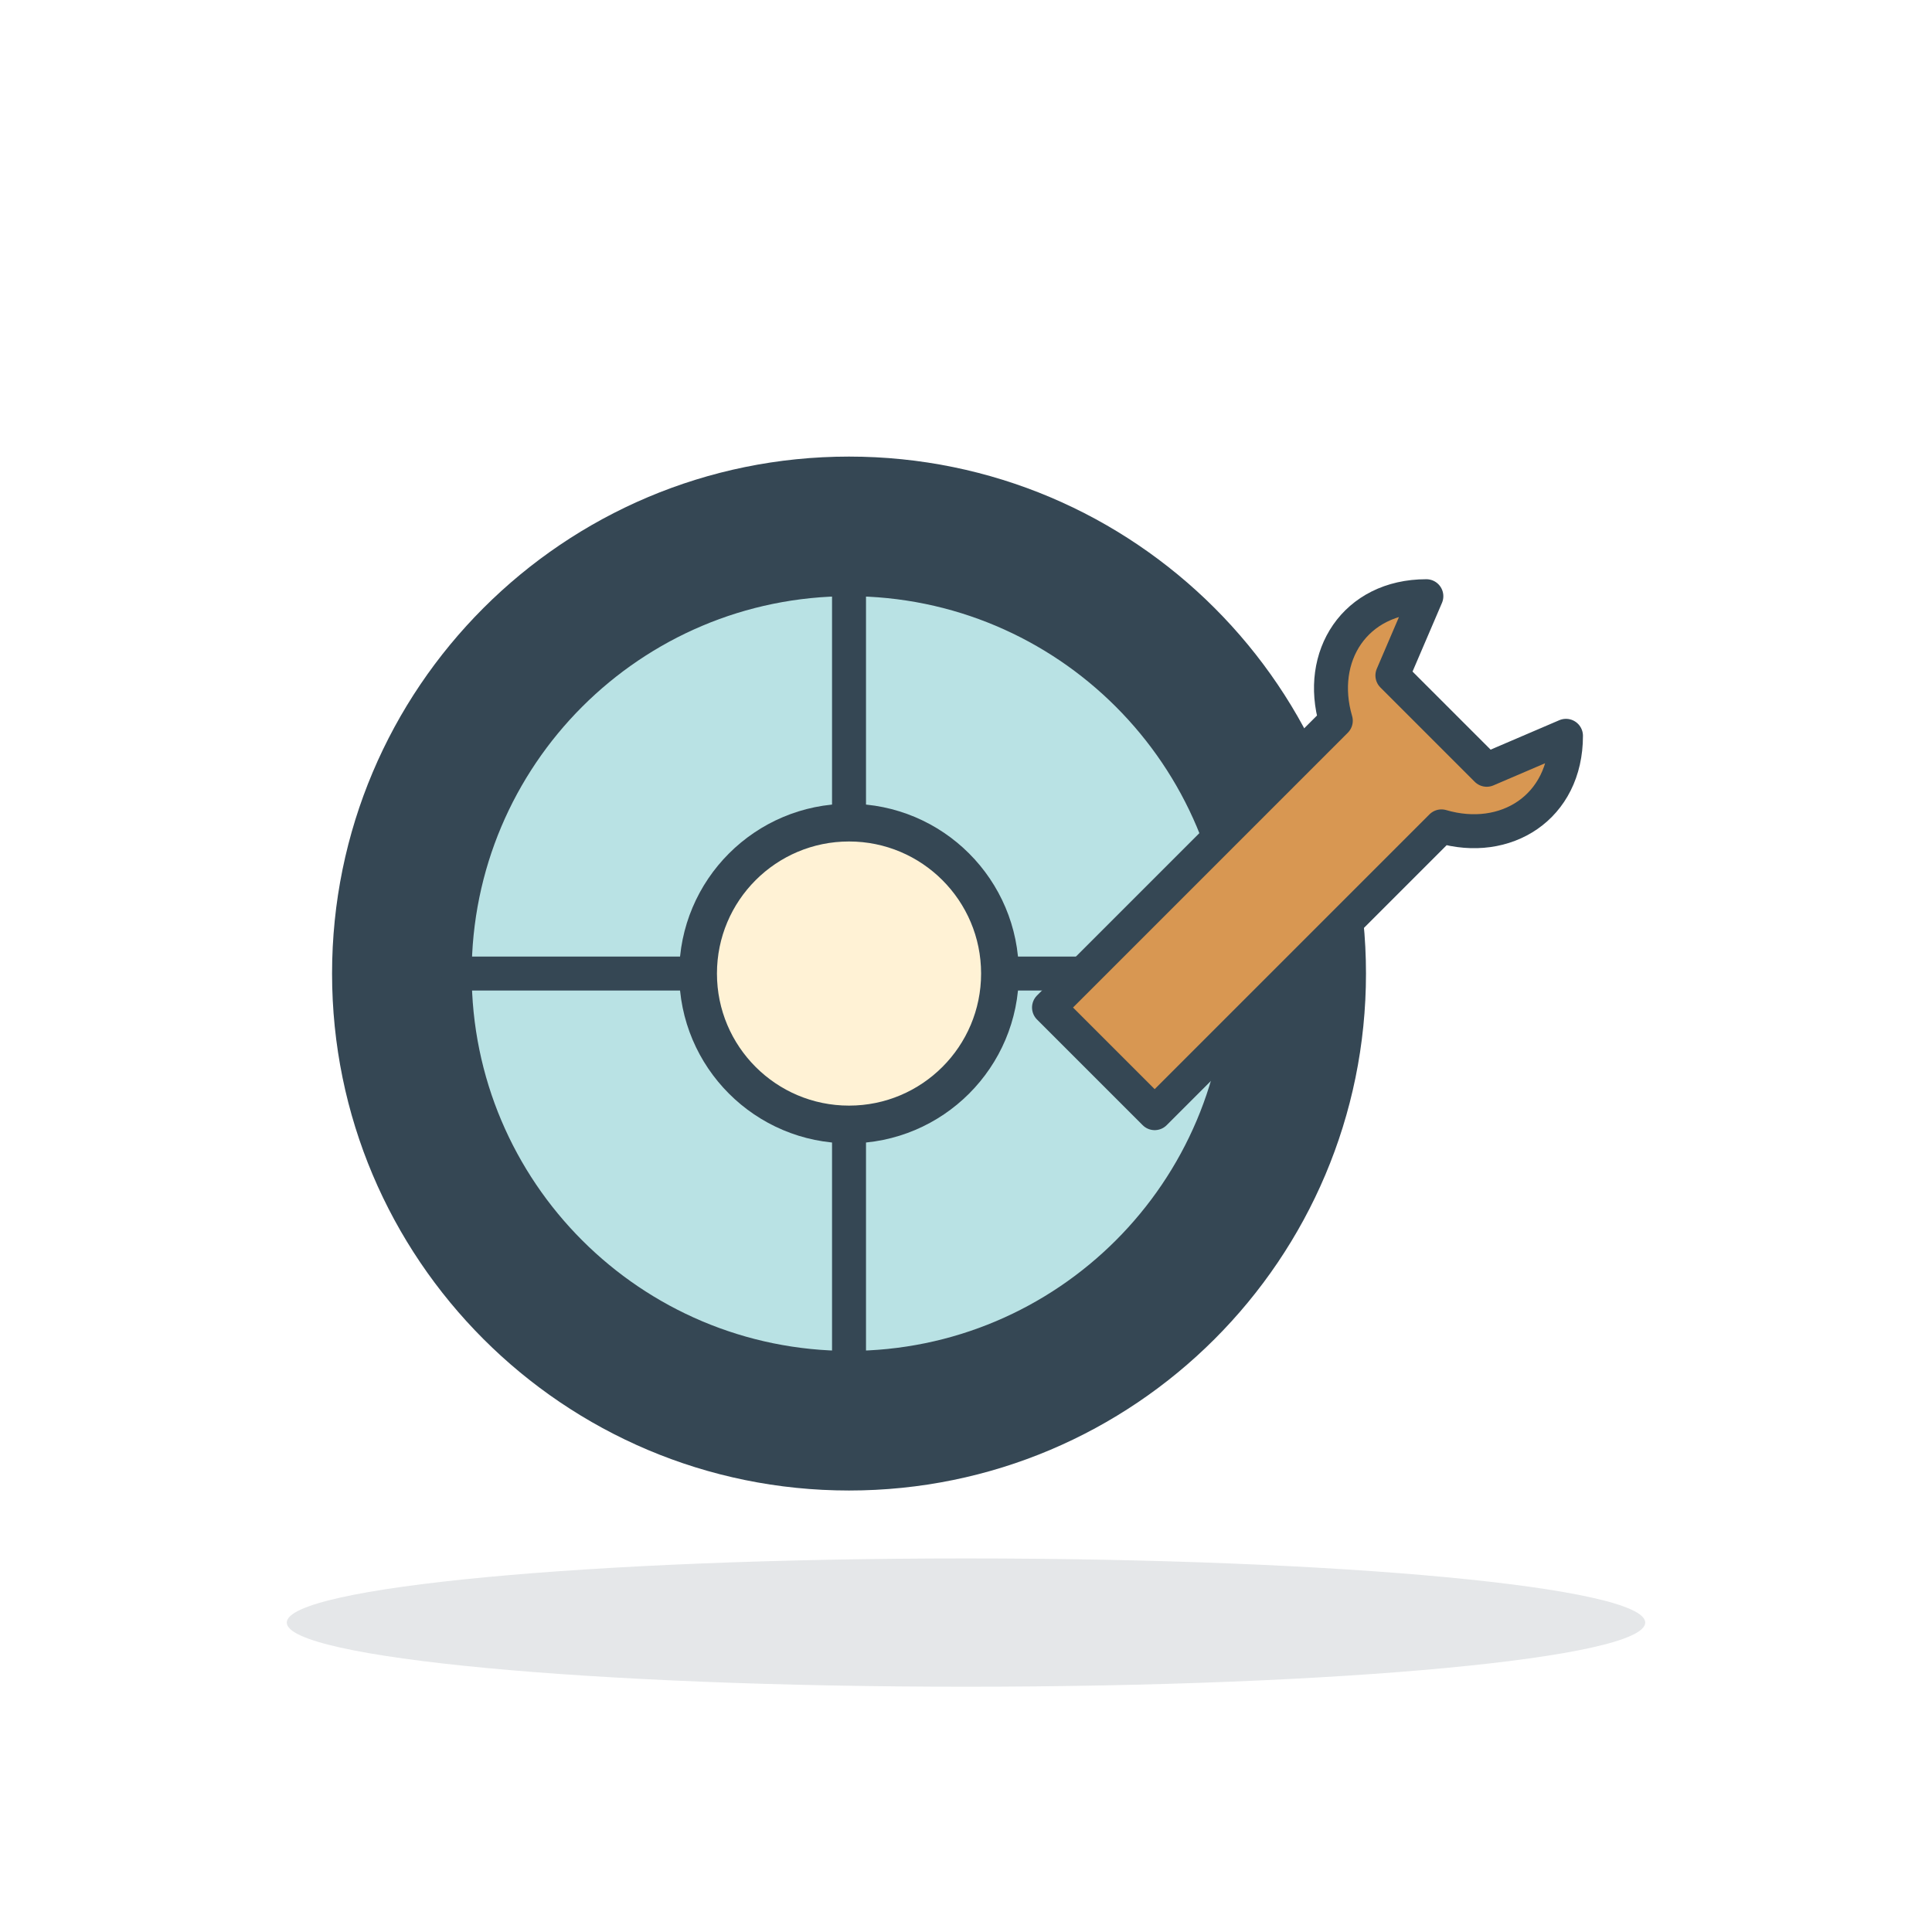
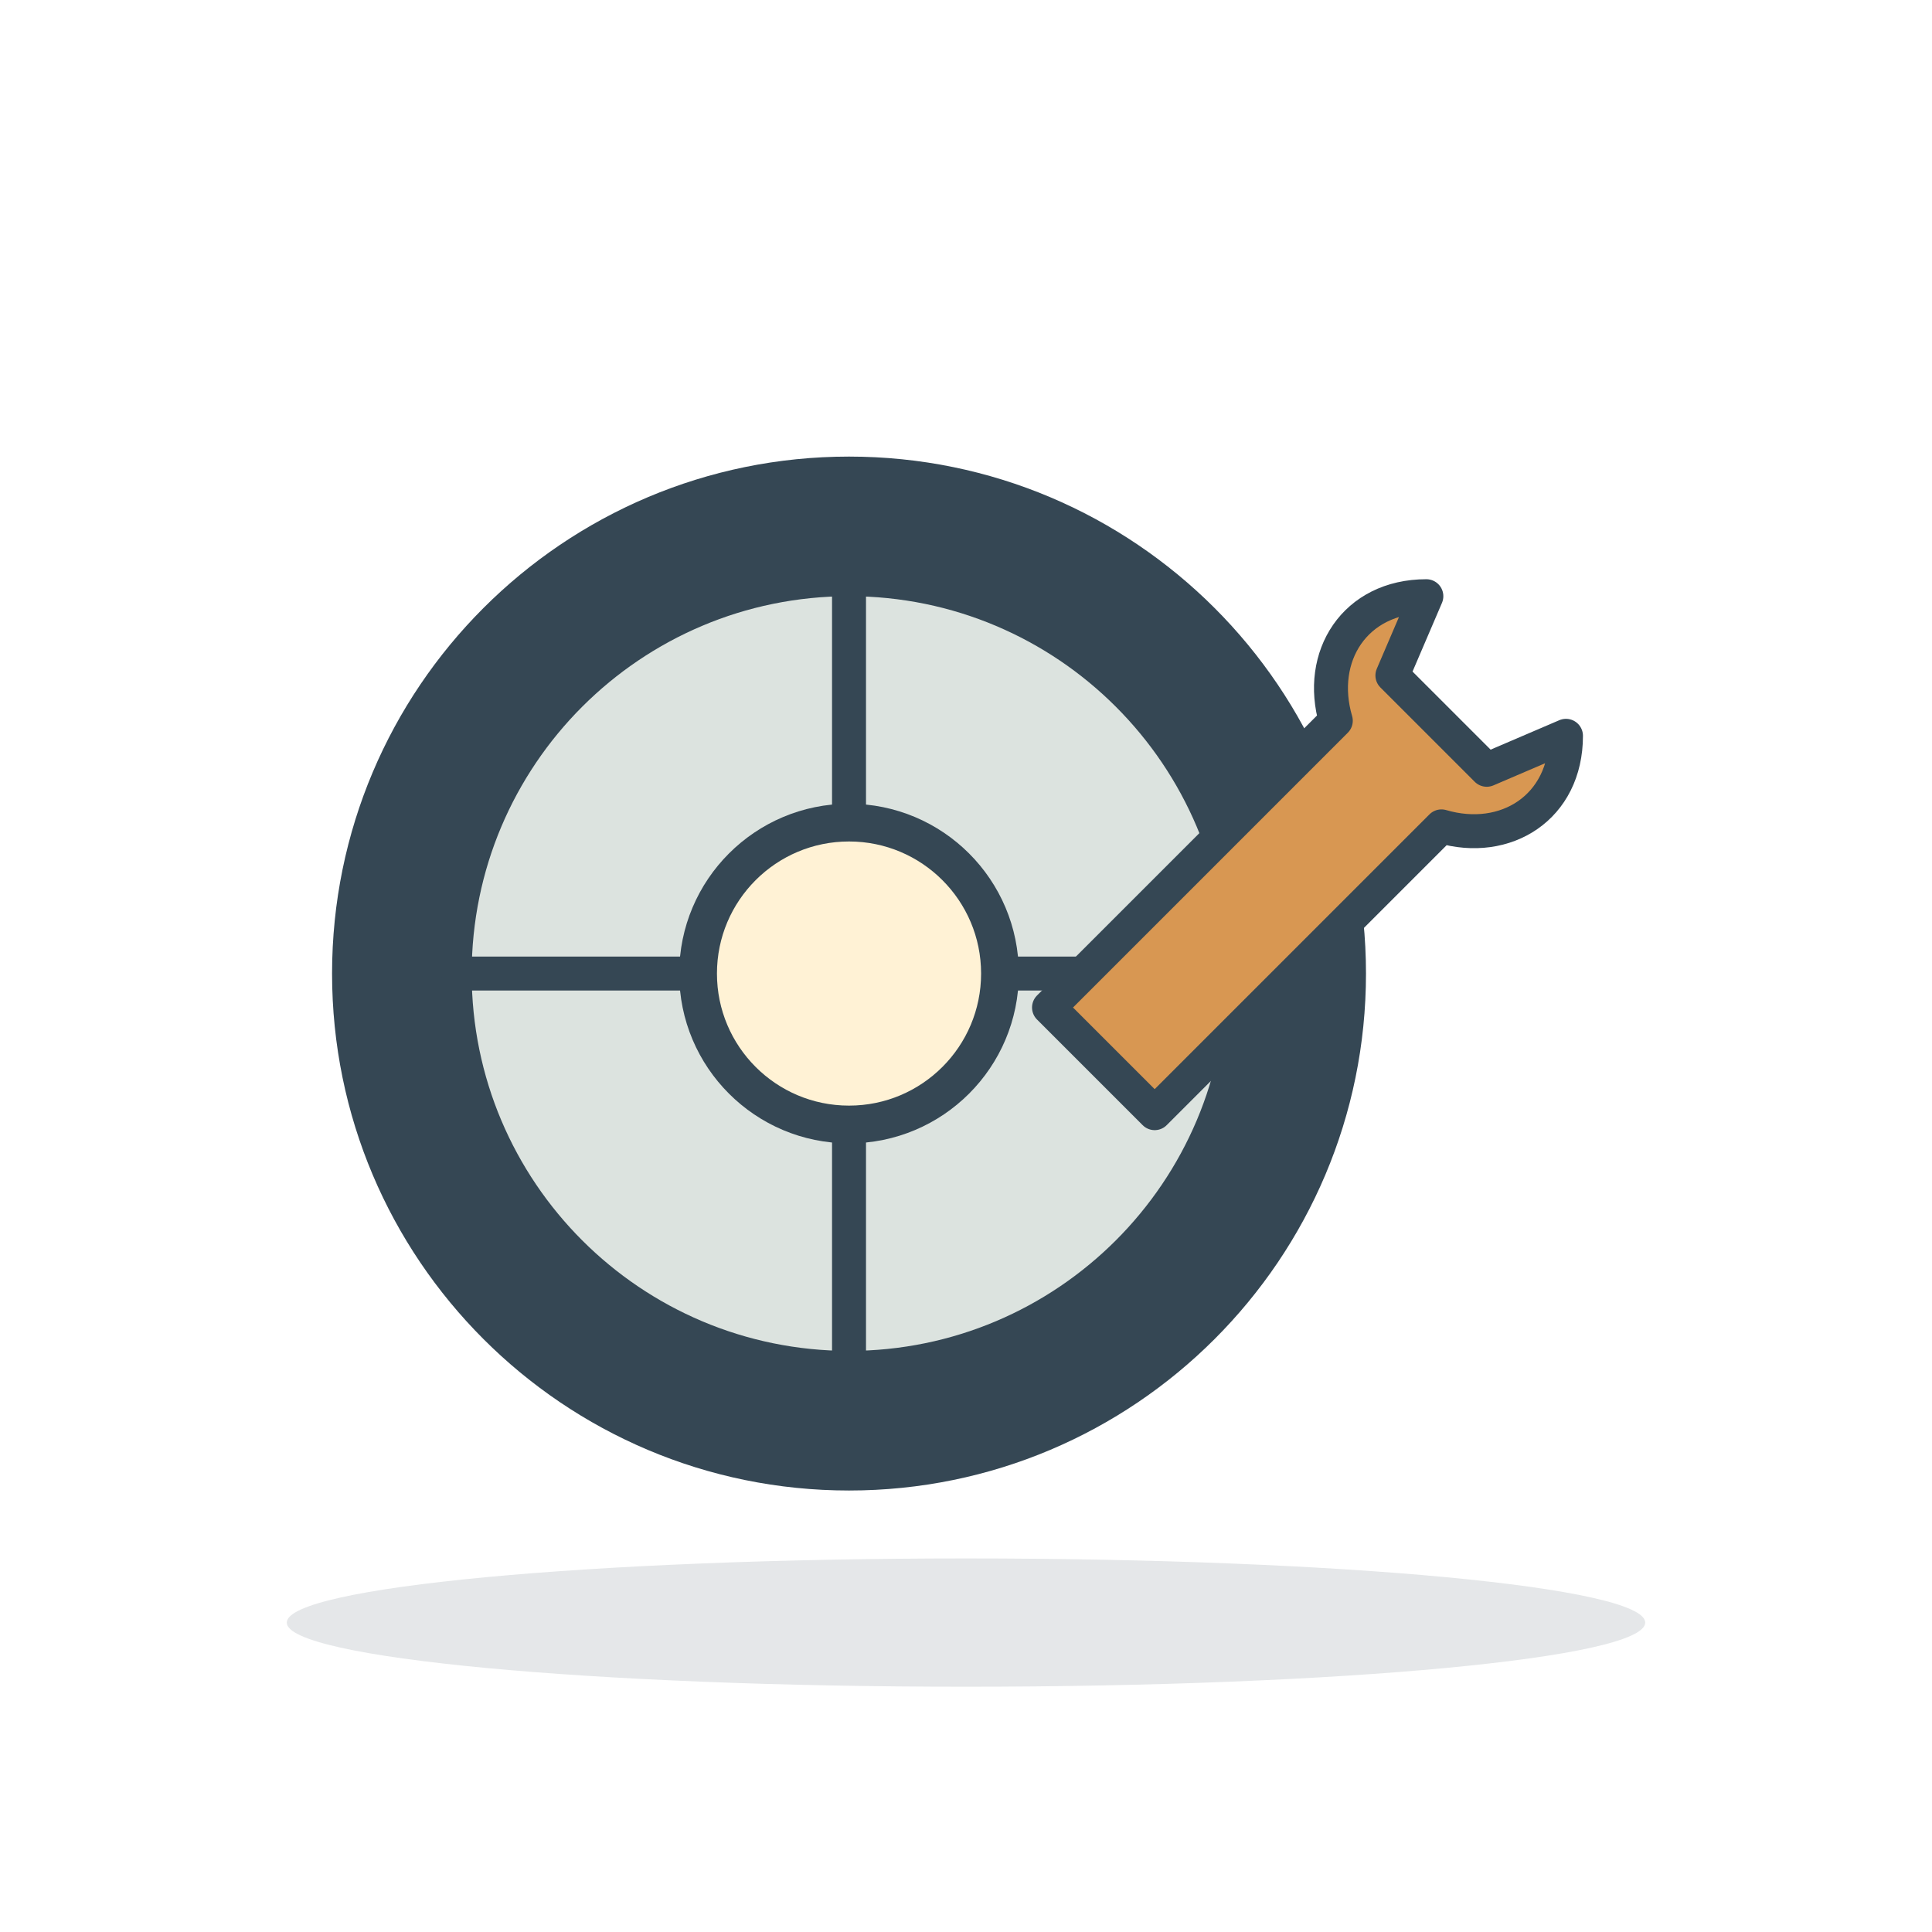
<svg xmlns="http://www.w3.org/2000/svg" viewBox="0 0 512 512" role="img" aria-label="支出/汉堡包/车用品">
  <ellipse cx="256" cy="430" rx="180" ry="17" fill="#354754" opacity=".13" />
  <circle cx="225" cy="258" r="137" fill="#354754" />
-   <circle cx="225" cy="258" r="104" fill="#B9E2E4" stroke="#354754" stroke-width="8" />
+   <circle cx="225" cy="258" r="104" fill="#DCE3DF" stroke="#354754" stroke-width="8" />
  <circle cx="225" cy="258" r="40" fill="#FFF2D5" stroke="#354754" stroke-width="10" />
  <path d="M225 155v60m0 85v60m-103-102h60m85 0h60" stroke="#354754" stroke-width="9" stroke-linecap="round" />
  <path d="M378 158c-19 0-29 16-24 33l-76 76 28 28 76-76c17 5 33-5 33-24l-21 9-25-25 9-21Z" fill="#D89752" stroke="#354754" stroke-width="9" stroke-linejoin="round" />
</svg>
